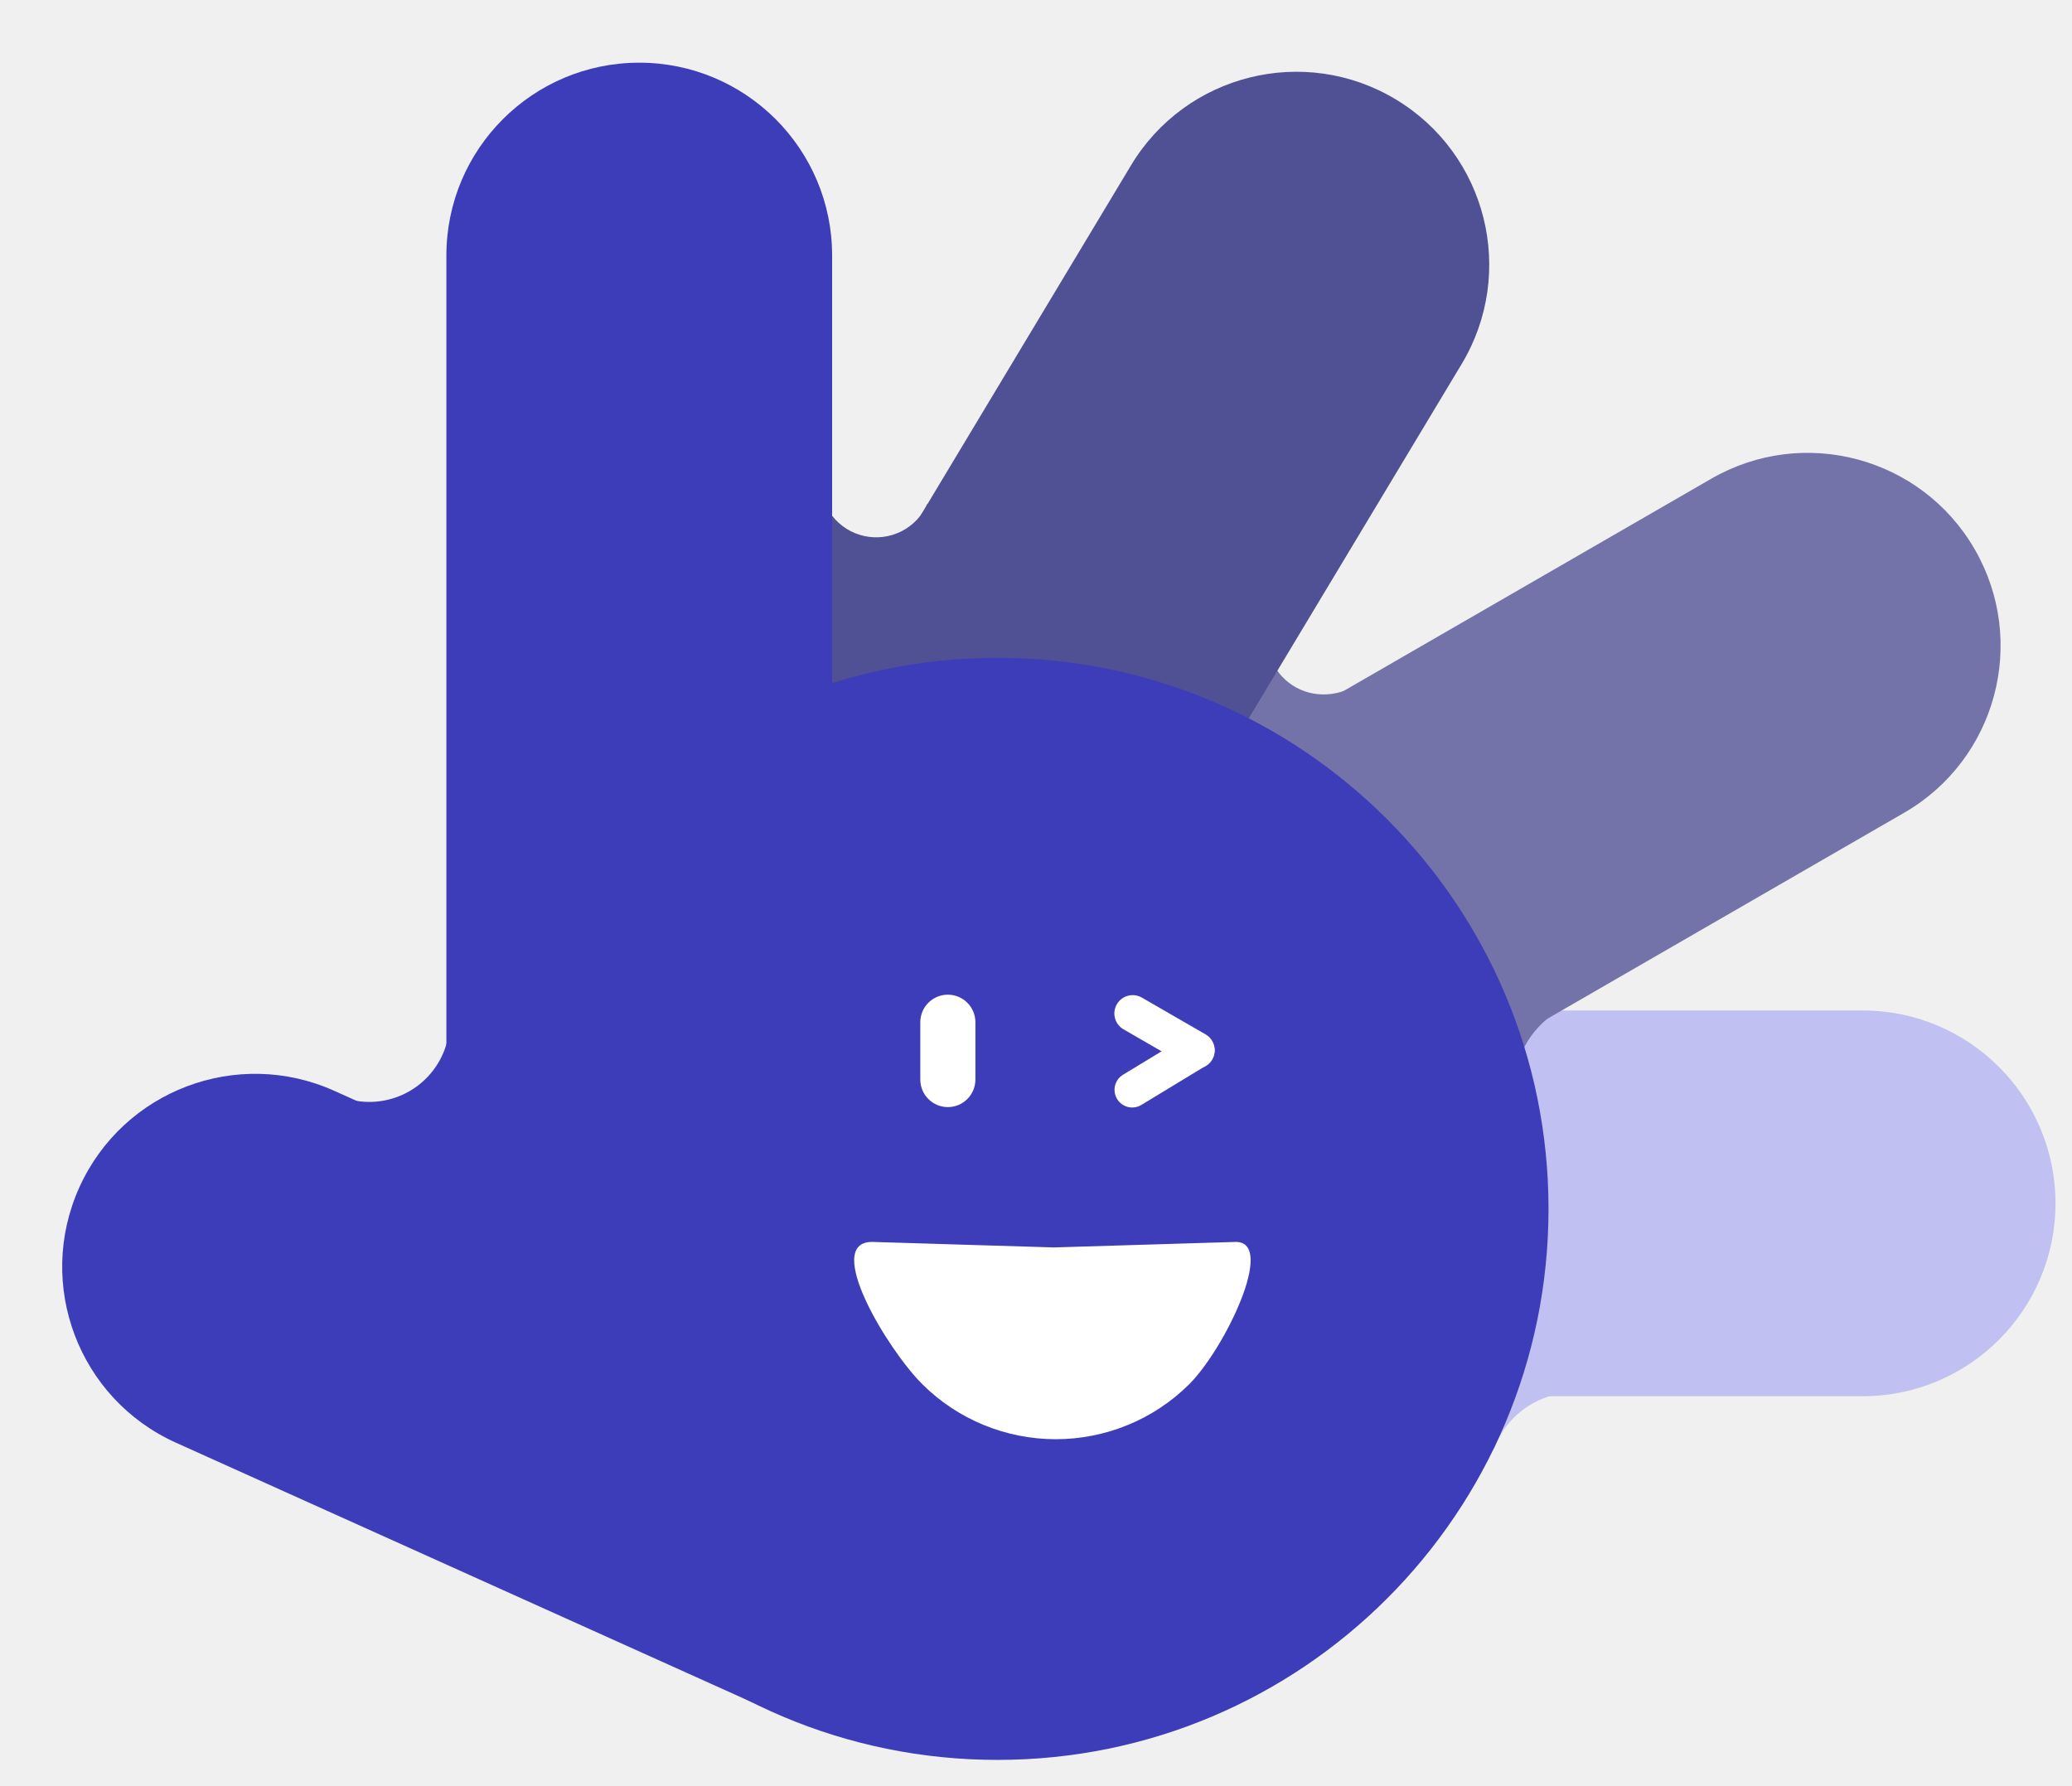
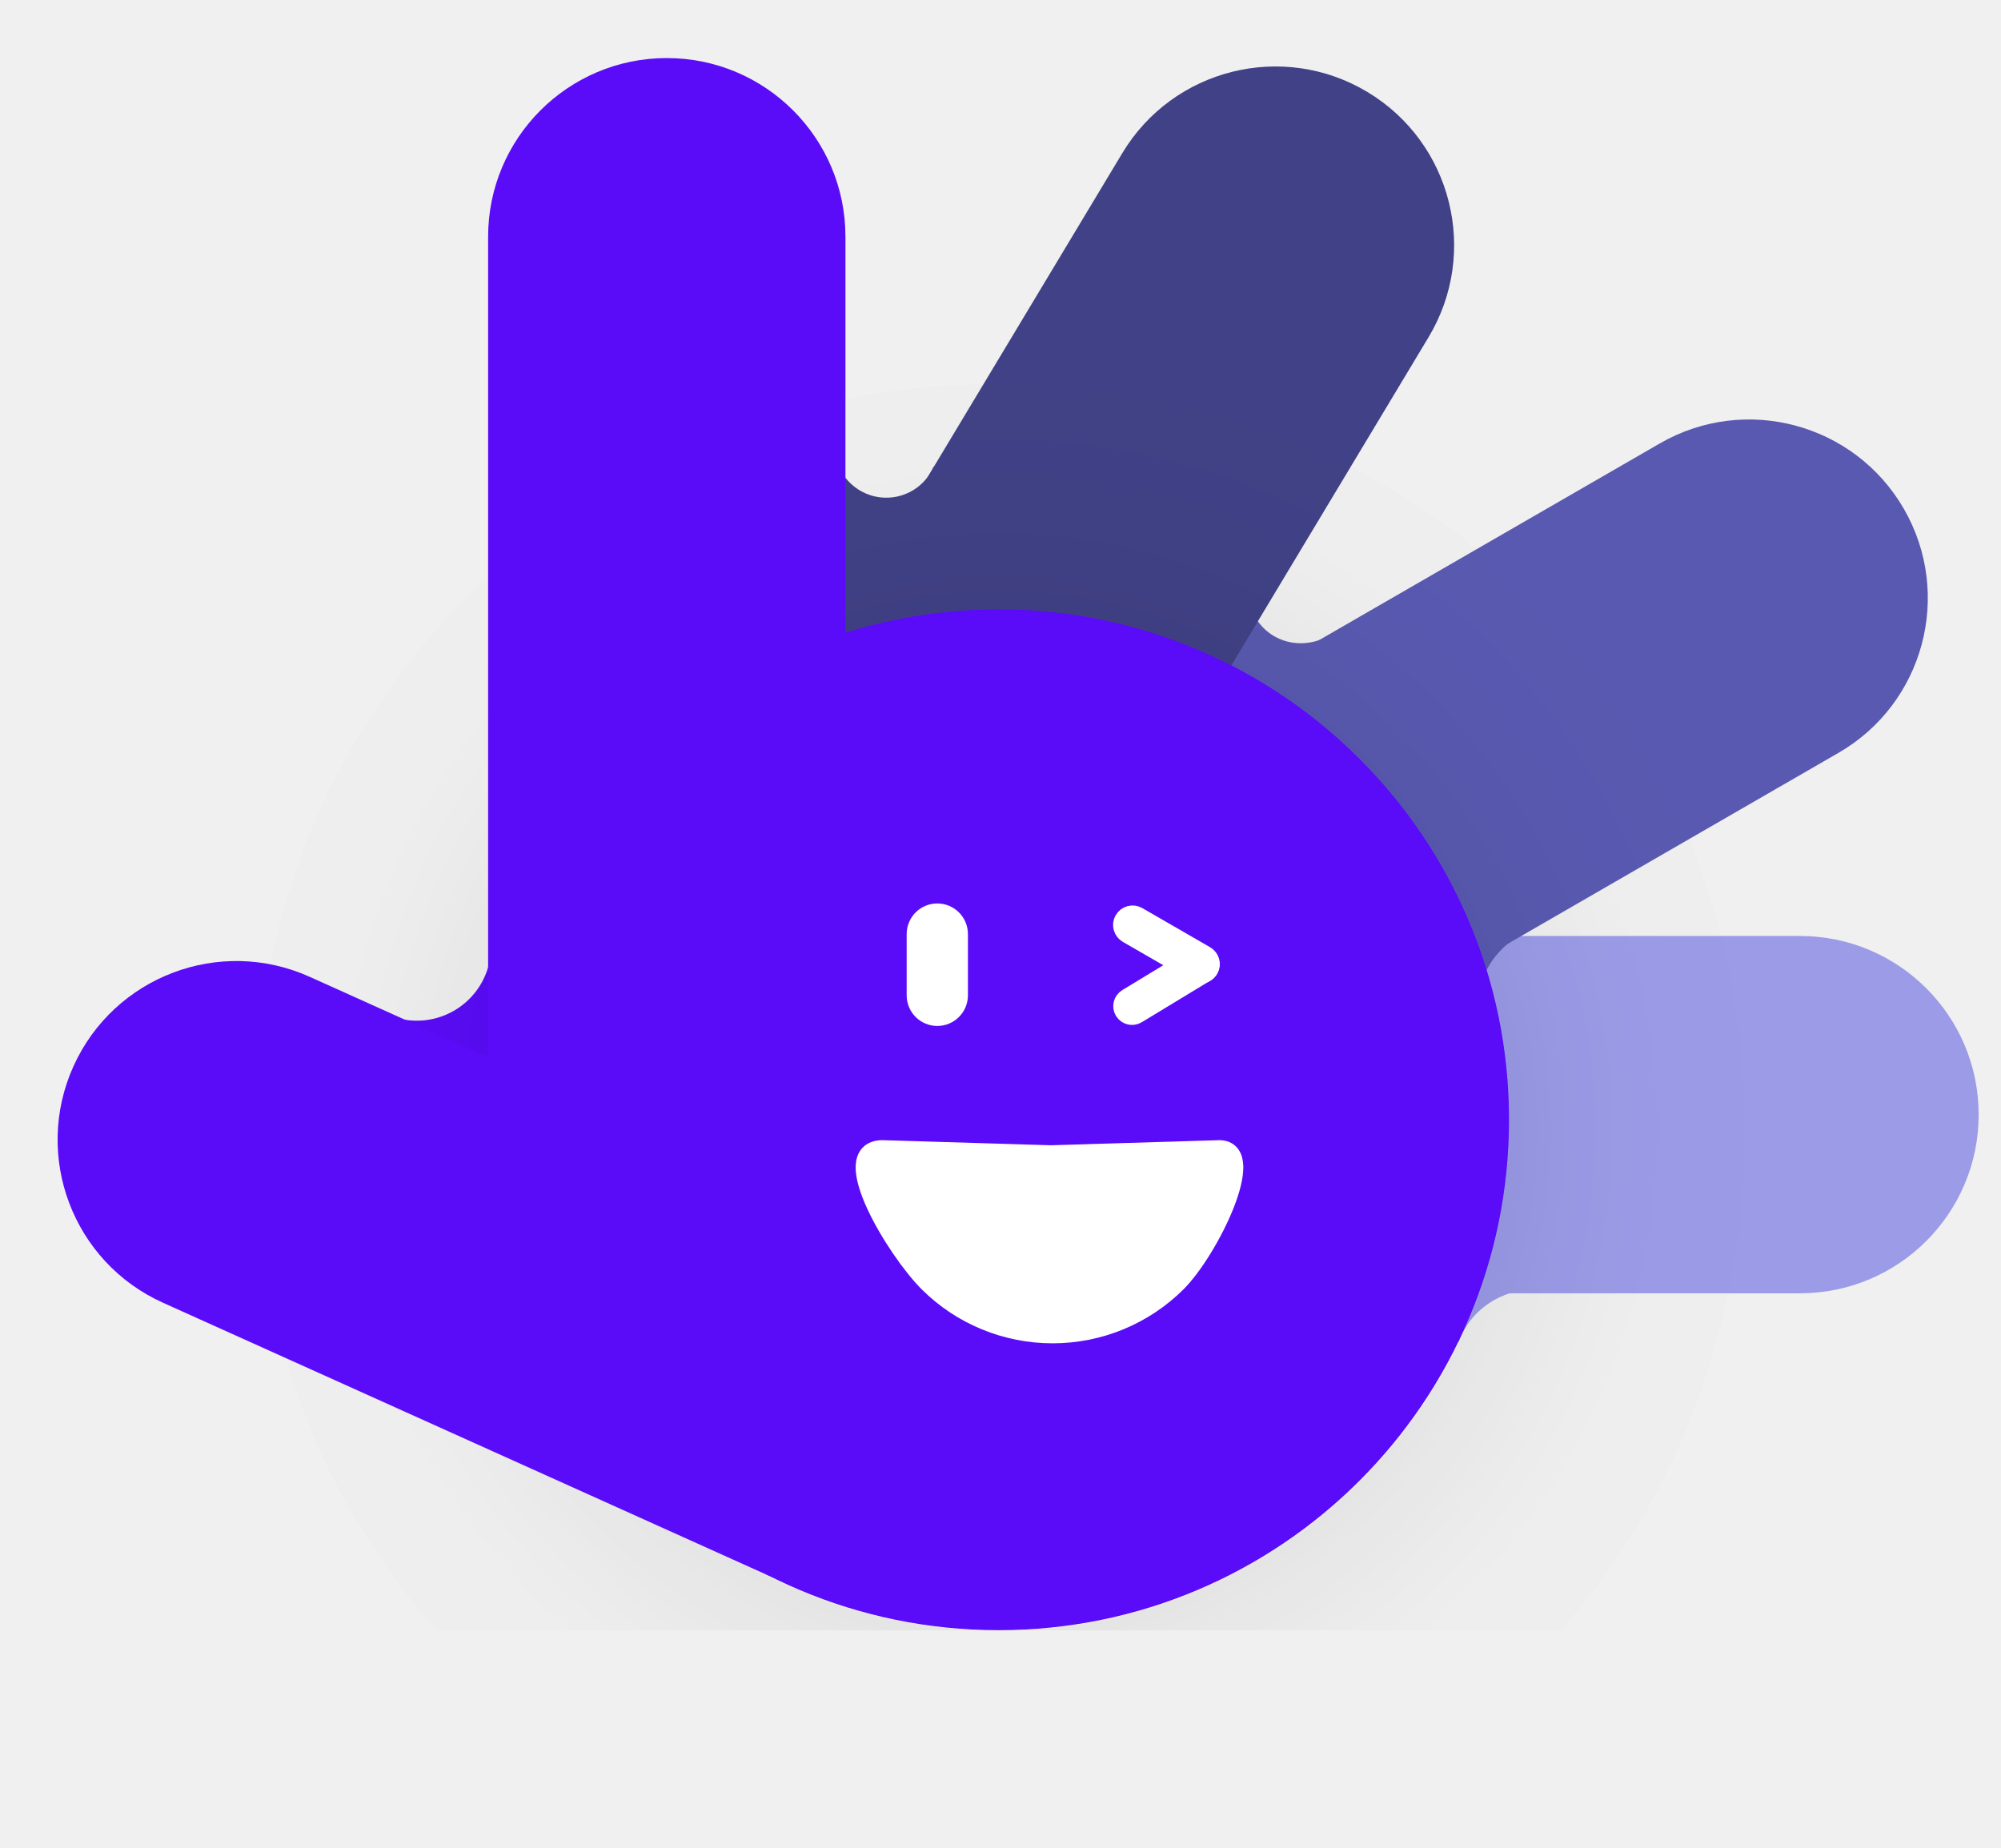
- <svg xmlns="http://www.w3.org/2000/svg" width="188" height="162" viewBox="0 0 188 162" fill="none">
-   <rect x="186.502" y="91.688" width="35" height="118" rx="17.5" transform="rotate(90 186.502 91.6875)" fill="#C0C0F2" />
-   <path d="M108.41 56.209C108.046 58.732 108.403 61.249 109.436 63.445C110.468 65.64 112.129 67.414 114.209 68.543C116.288 69.671 118.693 70.104 121.12 69.785C123.546 69.466 125.884 68.411 127.839 66.752L123.92 61.562C123.016 62.329 121.936 62.816 120.814 62.964C119.693 63.111 118.582 62.911 117.621 62.389C116.66 61.868 115.892 61.048 115.415 60.034C114.938 59.019 114.773 57.856 114.941 56.69L108.41 56.209Z" fill="#7373AA" />
-   <path d="M61.988 43.172C61.868 47.24 63.169 51.223 65.665 54.437C68.162 57.651 71.7 59.895 75.671 60.785C79.642 61.675 83.799 61.154 87.429 59.313C91.058 57.472 93.934 54.425 95.561 50.695L84.147 45.714C83.676 46.793 82.845 47.674 81.795 48.207C80.745 48.739 79.543 48.89 78.394 48.633C77.245 48.375 76.222 47.726 75.5 46.796C74.778 45.867 74.402 44.715 74.436 43.538L61.988 43.172Z" fill="#505095" />
-   <rect x="111.635" width="35" height="130" rx="17.5" transform="rotate(31 111.635 0)" fill="#505095" />
-   <rect x="170.425" y="34.688" width="35" height="120" rx="17.5" transform="rotate(60 170.425 34.6875)" fill="#7373AA" />
-   <path d="M29.292 108.68C31.391 109.234 33.579 109.369 35.73 109.078C37.881 108.787 39.954 108.074 41.83 106.982C43.706 105.89 45.348 104.439 46.663 102.711C47.979 100.984 48.941 99.015 49.495 96.916L40.559 94.557C40.314 95.483 39.89 96.351 39.31 97.112C38.73 97.874 38.006 98.514 37.179 98.995C36.352 99.477 35.438 99.791 34.49 99.919C33.541 100.048 32.577 99.988 31.651 99.744L29.292 108.68Z" fill="#3D3DBA" />
-   <path d="M134.096 97.139C134.41 95.128 135.275 93.2 136.594 91.573C137.914 89.947 139.635 88.686 141.563 87.934L142.594 91.145C141.284 91.656 140.115 92.513 139.218 93.619C138.321 94.725 137.733 96.035 137.52 97.402L134.096 97.139Z" fill="#7373AA" />
-   <path d="M131.95 130.468C132.578 128.689 133.669 127.066 135.115 125.76C136.562 124.455 138.314 123.512 140.197 123.025L140.956 126.578C139.728 126.895 138.586 127.51 137.643 128.361C136.7 129.212 135.988 130.27 135.579 131.431L131.95 130.468Z" fill="#C0C0F1" />
-   <circle cx="90.502" cy="109.688" r="50" fill="#3D3DBA" />
-   <rect x="40.502" y="5.688" width="35" height="132" rx="17.5" fill="#3D3DBA" />
-   <rect y="123.713" width="35.011" height="92" rx="17.506" transform="rotate(-65.7445 0 123.713)" fill="#3D3DBA" />
-   <rect x="83.502" y="90.254" width="5" height="10.2" rx="2.5" fill="white" />
-   <rect x="110.825" y="94.688" width="3.325" height="10" rx="1.663" transform="rotate(120 110.825 94.6875)" fill="white" />
-   <rect width="3.206" height="10.068" rx="1.603" transform="matrix(0.518807 0.854891 0.854891 -0.518807 100.527 98.3481)" fill="white" />
-   <path d="M112.129 112.688C115.814 112.688 111.1 122.422 107.892 125.61C104.683 128.798 100.331 130.589 95.794 130.589C91.257 130.589 86.905 128.798 83.697 125.61C80.488 122.422 74.655 112.687 79.129 112.688L95.629 113.188L112.129 112.688Z" fill="white" />
+ <svg xmlns="http://www.w3.org/2000/svg" width="196" height="181" viewBox="0 0 196 181" fill="none">
+   <g filter="url(#filter0_d_2_24)">
+     <rect x="193.812" y="91.688" width="35" height="118" rx="17.5" transform="rotate(90 193.812 91.6875)" fill="#9B9BE8" />
+     <path d="M115.719 56.209C115.356 58.732 115.713 61.249 116.745 63.445C117.777 65.64 119.438 67.414 121.518 68.543C123.598 69.671 126.003 70.104 128.429 69.785C130.855 69.466 133.194 68.411 135.149 66.752L131.229 61.562C130.326 62.329 129.245 62.816 128.124 62.964C127.003 63.111 125.891 62.911 124.93 62.389C123.969 61.868 123.202 61.048 122.725 60.034C122.248 59.019 122.083 57.856 122.251 56.69L115.719 56.209Z" fill="#5959B1" />
+     <path d="M69.297 43.172C69.178 47.24 70.478 51.223 72.975 54.437C75.472 57.651 79.009 59.895 82.981 60.785C86.952 61.675 91.109 61.154 94.738 59.313C98.368 57.472 101.243 54.425 102.871 50.695L91.457 45.714C90.986 46.793 90.154 47.674 89.104 48.207C88.055 48.739 86.852 48.89 85.704 48.633C84.555 48.375 83.532 47.726 82.809 46.796C82.087 45.867 81.711 44.715 81.746 43.538L69.297 43.172Z" fill="#414187" />
+     <rect x="118.944" width="35" height="130" rx="17.5" transform="rotate(31 118.944 0)" fill="#414187" />
+     <rect x="177.735" y="34.688" width="35" height="120" rx="17.5" transform="rotate(60 177.735 34.6875)" fill="#5959B1" />
+     <path d="M36.602 108.68C38.701 109.234 40.888 109.369 43.039 109.078C45.191 108.787 47.264 108.074 49.139 106.982C51.015 105.89 52.658 104.439 53.973 102.711C55.288 100.984 56.25 99.015 56.804 96.916L47.868 94.557C47.624 95.483 47.2 96.351 46.62 97.112C46.04 97.874 45.316 98.514 44.489 98.995C43.662 99.477 42.748 99.791 41.799 99.919C40.851 100.048 39.886 99.988 38.961 99.744L36.602 108.68Z" fill="#5A0BF8" />
+     <path d="M141.406 97.139C141.719 95.128 142.584 93.2 143.904 91.573C145.223 89.947 146.944 88.686 148.872 87.934L149.904 91.145C148.594 91.656 147.424 92.513 146.527 93.619C145.631 94.725 145.042 96.035 144.83 97.402L141.406 97.139Z" fill="#5959B1" />
+     <path d="M139.26 130.468C139.887 128.689 140.978 127.066 142.425 125.76C143.871 124.455 145.623 123.512 147.507 123.025L148.266 126.578C147.037 126.895 145.895 127.51 144.952 128.361C144.009 129.212 143.298 130.271 142.889 131.431L139.26 130.468Z" fill="#9B9BE8" />
+     <g filter="url(#filter1_d_2_24)">
+       <circle cx="97.812" cy="109.688" r="50" fill="#5A0BF8" />
+       <circle cx="97.812" cy="109.688" r="49.95" stroke="black" stroke-opacity="0.01" stroke-width="0.1" />
+     </g>
+     <rect x="47.812" y="5.688" width="35" height="132" rx="17.5" fill="#5A0BF8" />
+     <rect y="120.419" width="35.011" height="100.017" rx="17.506" transform="rotate(-65.7445 0 120.419)" fill="#5A0BF8" />
+     <rect x="89.309" y="89" width="5" height="11" rx="2.5" fill="white" stroke="white" />
+     <rect x="118.875" y="94.089" width="1.909" height="9.571" rx="0.954" transform="rotate(120 118.875 94.0893)" fill="white" stroke="white" stroke-width="1.909" />
+     <rect x="1.264" y="0.309" width="1.84" height="9.718" rx="0.92" transform="matrix(0.518807 0.854891 0.854891 -0.518807 108.7 97.3314)" fill="white" stroke="white" stroke-width="1.84" />
+     <path d="M119.439 112.688C123.124 112.688 118.41 122.422 115.201 125.61C111.993 128.798 107.641 130.589 103.104 130.589C98.566 130.589 94.215 128.798 91.006 125.61C87.797 122.422 81.964 112.687 86.439 112.688L102.939 113.188L119.439 112.688Z" fill="white" stroke="white" stroke-width="2" />
+   </g>
+   <defs>
+     <filter id="filter0_d_2_24" x="5.642" y="5.688" width="188.17" height="154" filterUnits="userSpaceOnUse" color-interpolation-filters="sRGB">
+       <feFlood flood-opacity="0" result="BackgroundImageFix" />
+       <feColorMatrix in="SourceAlpha" type="matrix" values="0 0 0 0 0 0 0 0 0 0 0 0 0 0 0 0 0 0 127 0" result="hardAlpha" />
+       <feOffset />
+       <feComposite in2="hardAlpha" operator="out" />
+       <feColorMatrix type="matrix" values="0 0 0 0 0 0 0 0 0 0 0 0 0 0 0 0 0 0 0.01 0" />
+       <feBlend mode="normal" in2="BackgroundImageFix" result="effect1_dropShadow_2_24" />
+       <feBlend mode="normal" in="SourceGraphic" in2="effect1_dropShadow_2_24" result="shape" />
+     </filter>
+     <filter id="filter1_d_2_24" x="22.812" y="35.688" width="150" height="150" filterUnits="userSpaceOnUse" color-interpolation-filters="sRGB">
+       <feFlood flood-opacity="0" result="BackgroundImageFix" />
+       <feColorMatrix in="SourceAlpha" type="matrix" values="0 0 0 0 0 0 0 0 0 0 0 0 0 0 0 0 0 0 127 0" result="hardAlpha" />
+       <feOffset dy="1" />
+       <feGaussianBlur stdDeviation="12.5" />
+       <feComposite in2="hardAlpha" operator="out" />
+       <feColorMatrix type="matrix" values="0 0 0 0 0 0 0 0 0 0 0 0 0 0 0 0 0 0 0.1 0" />
+       <feBlend mode="normal" in2="BackgroundImageFix" result="effect1_dropShadow_2_24" />
+       <feBlend mode="normal" in="SourceGraphic" in2="effect1_dropShadow_2_24" result="shape" />
+     </filter>
+   </defs>
</svg>
